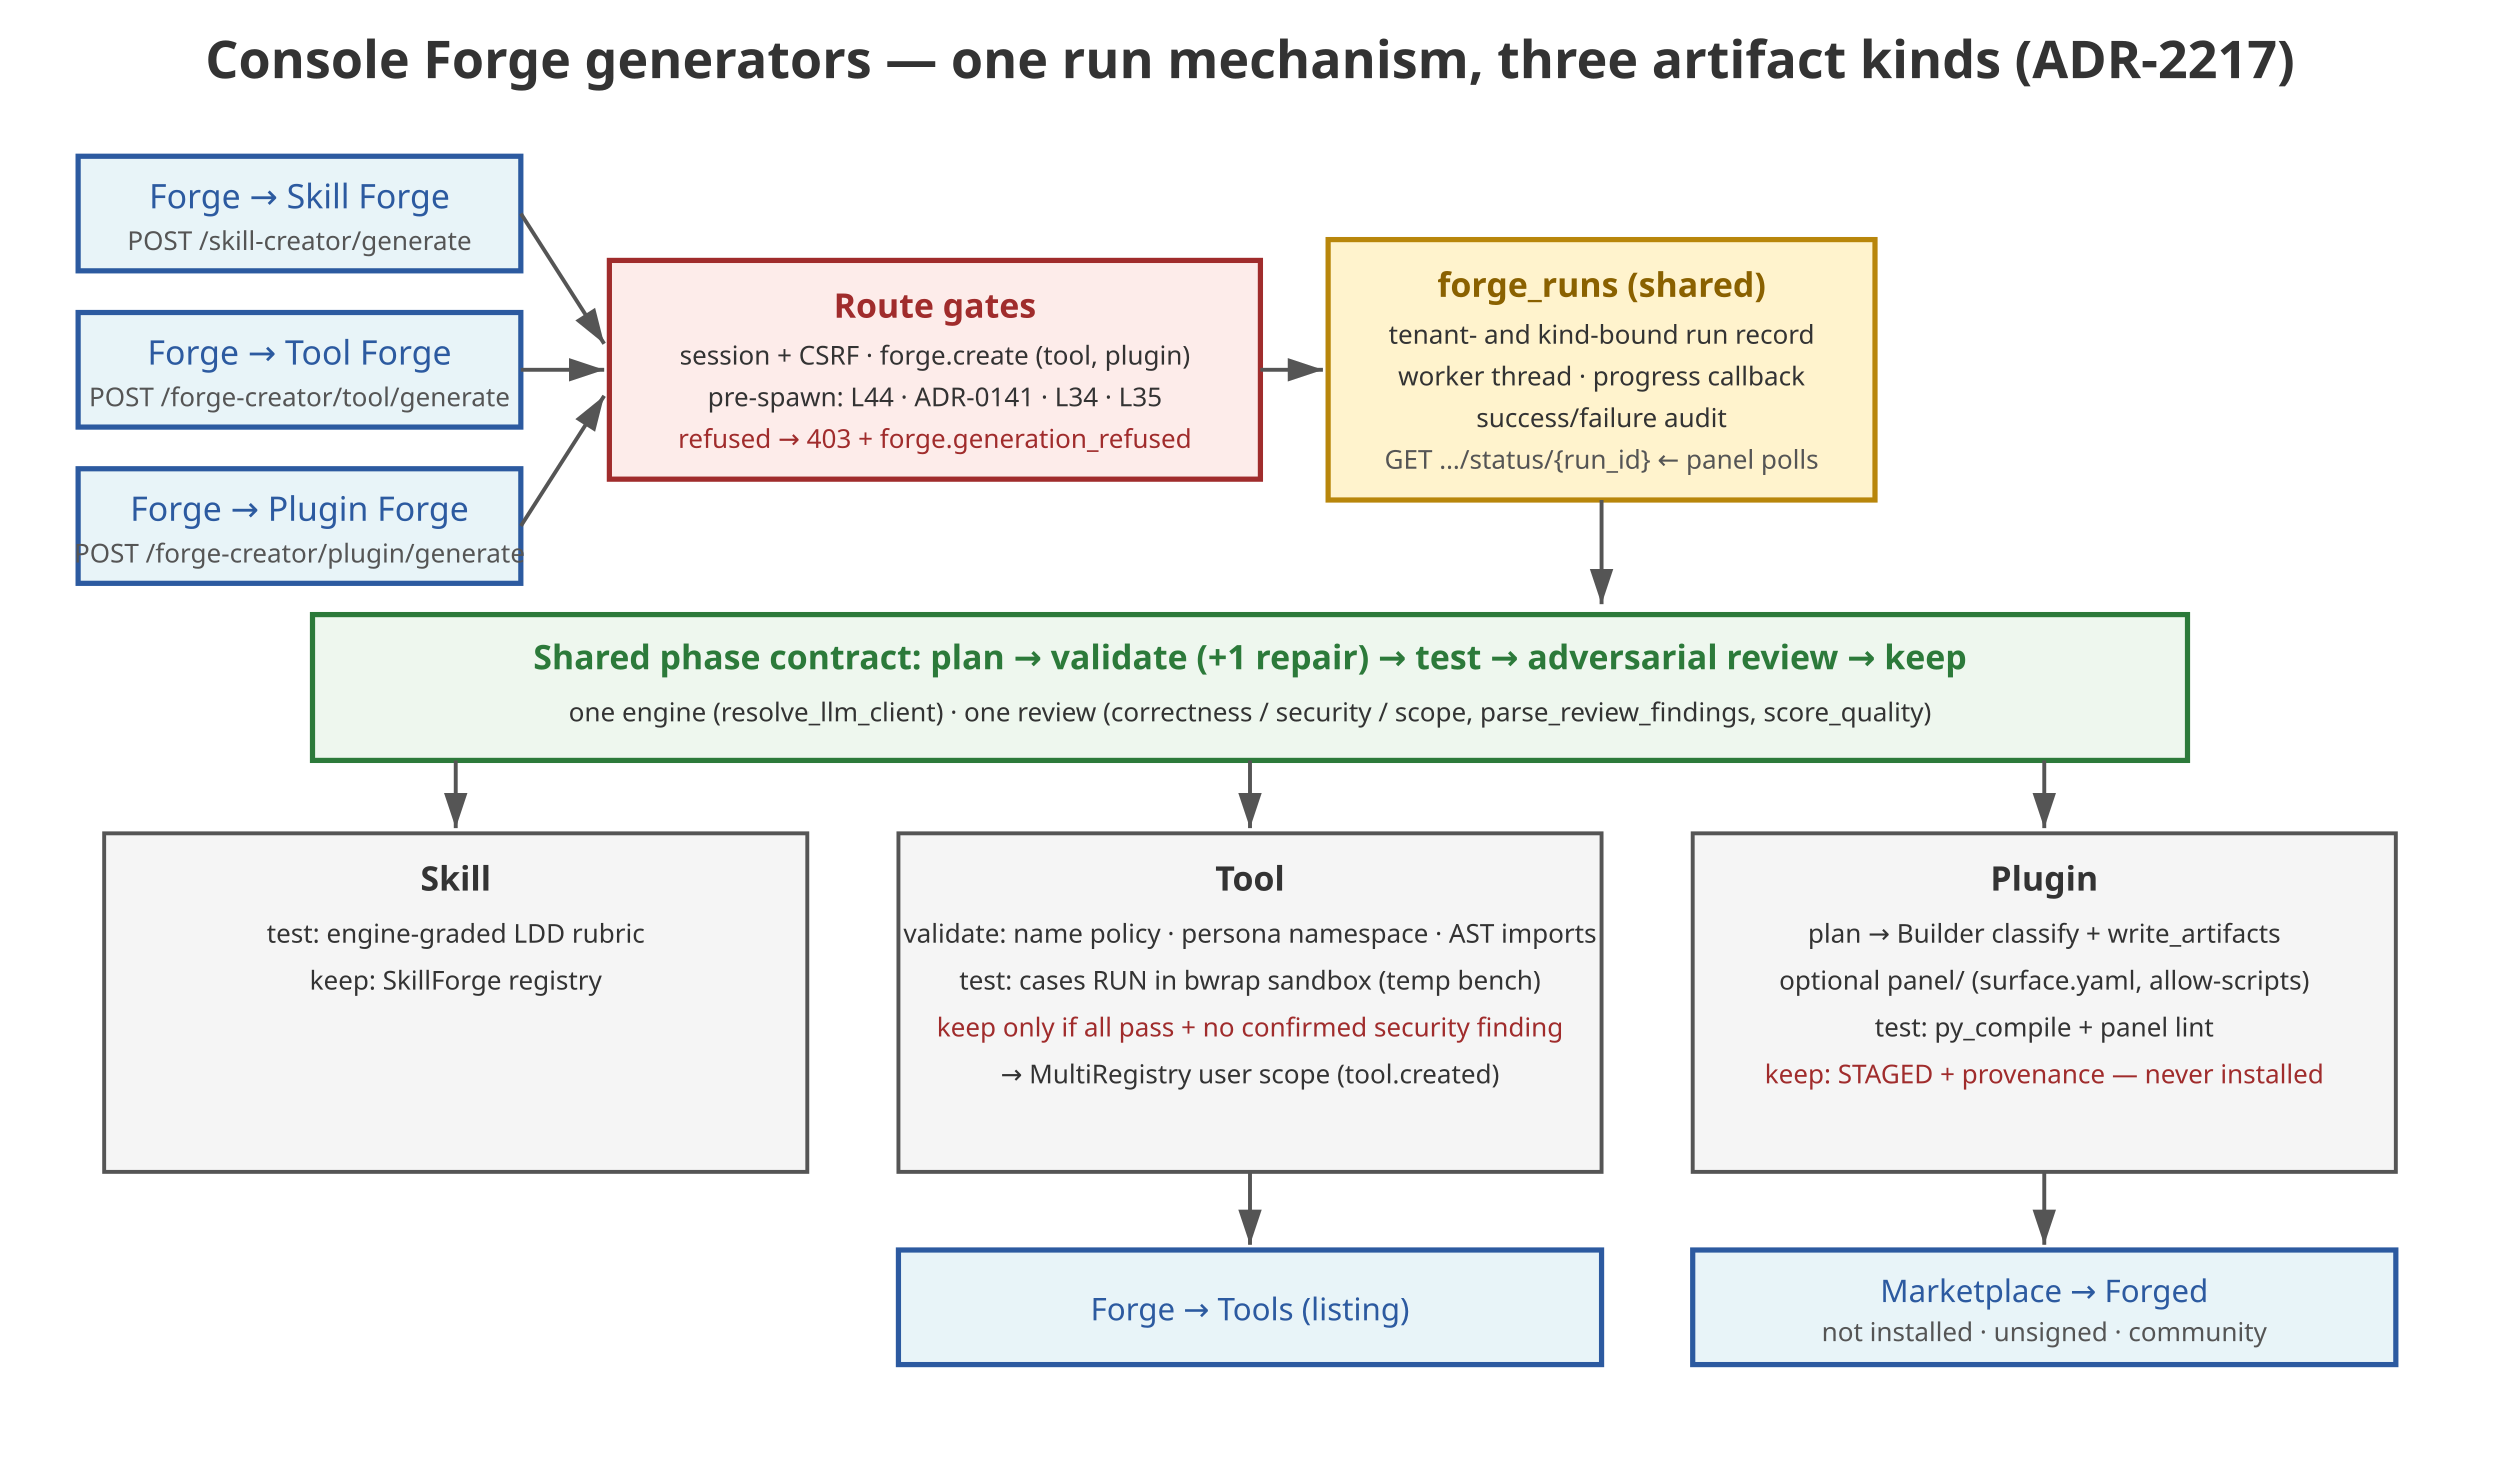
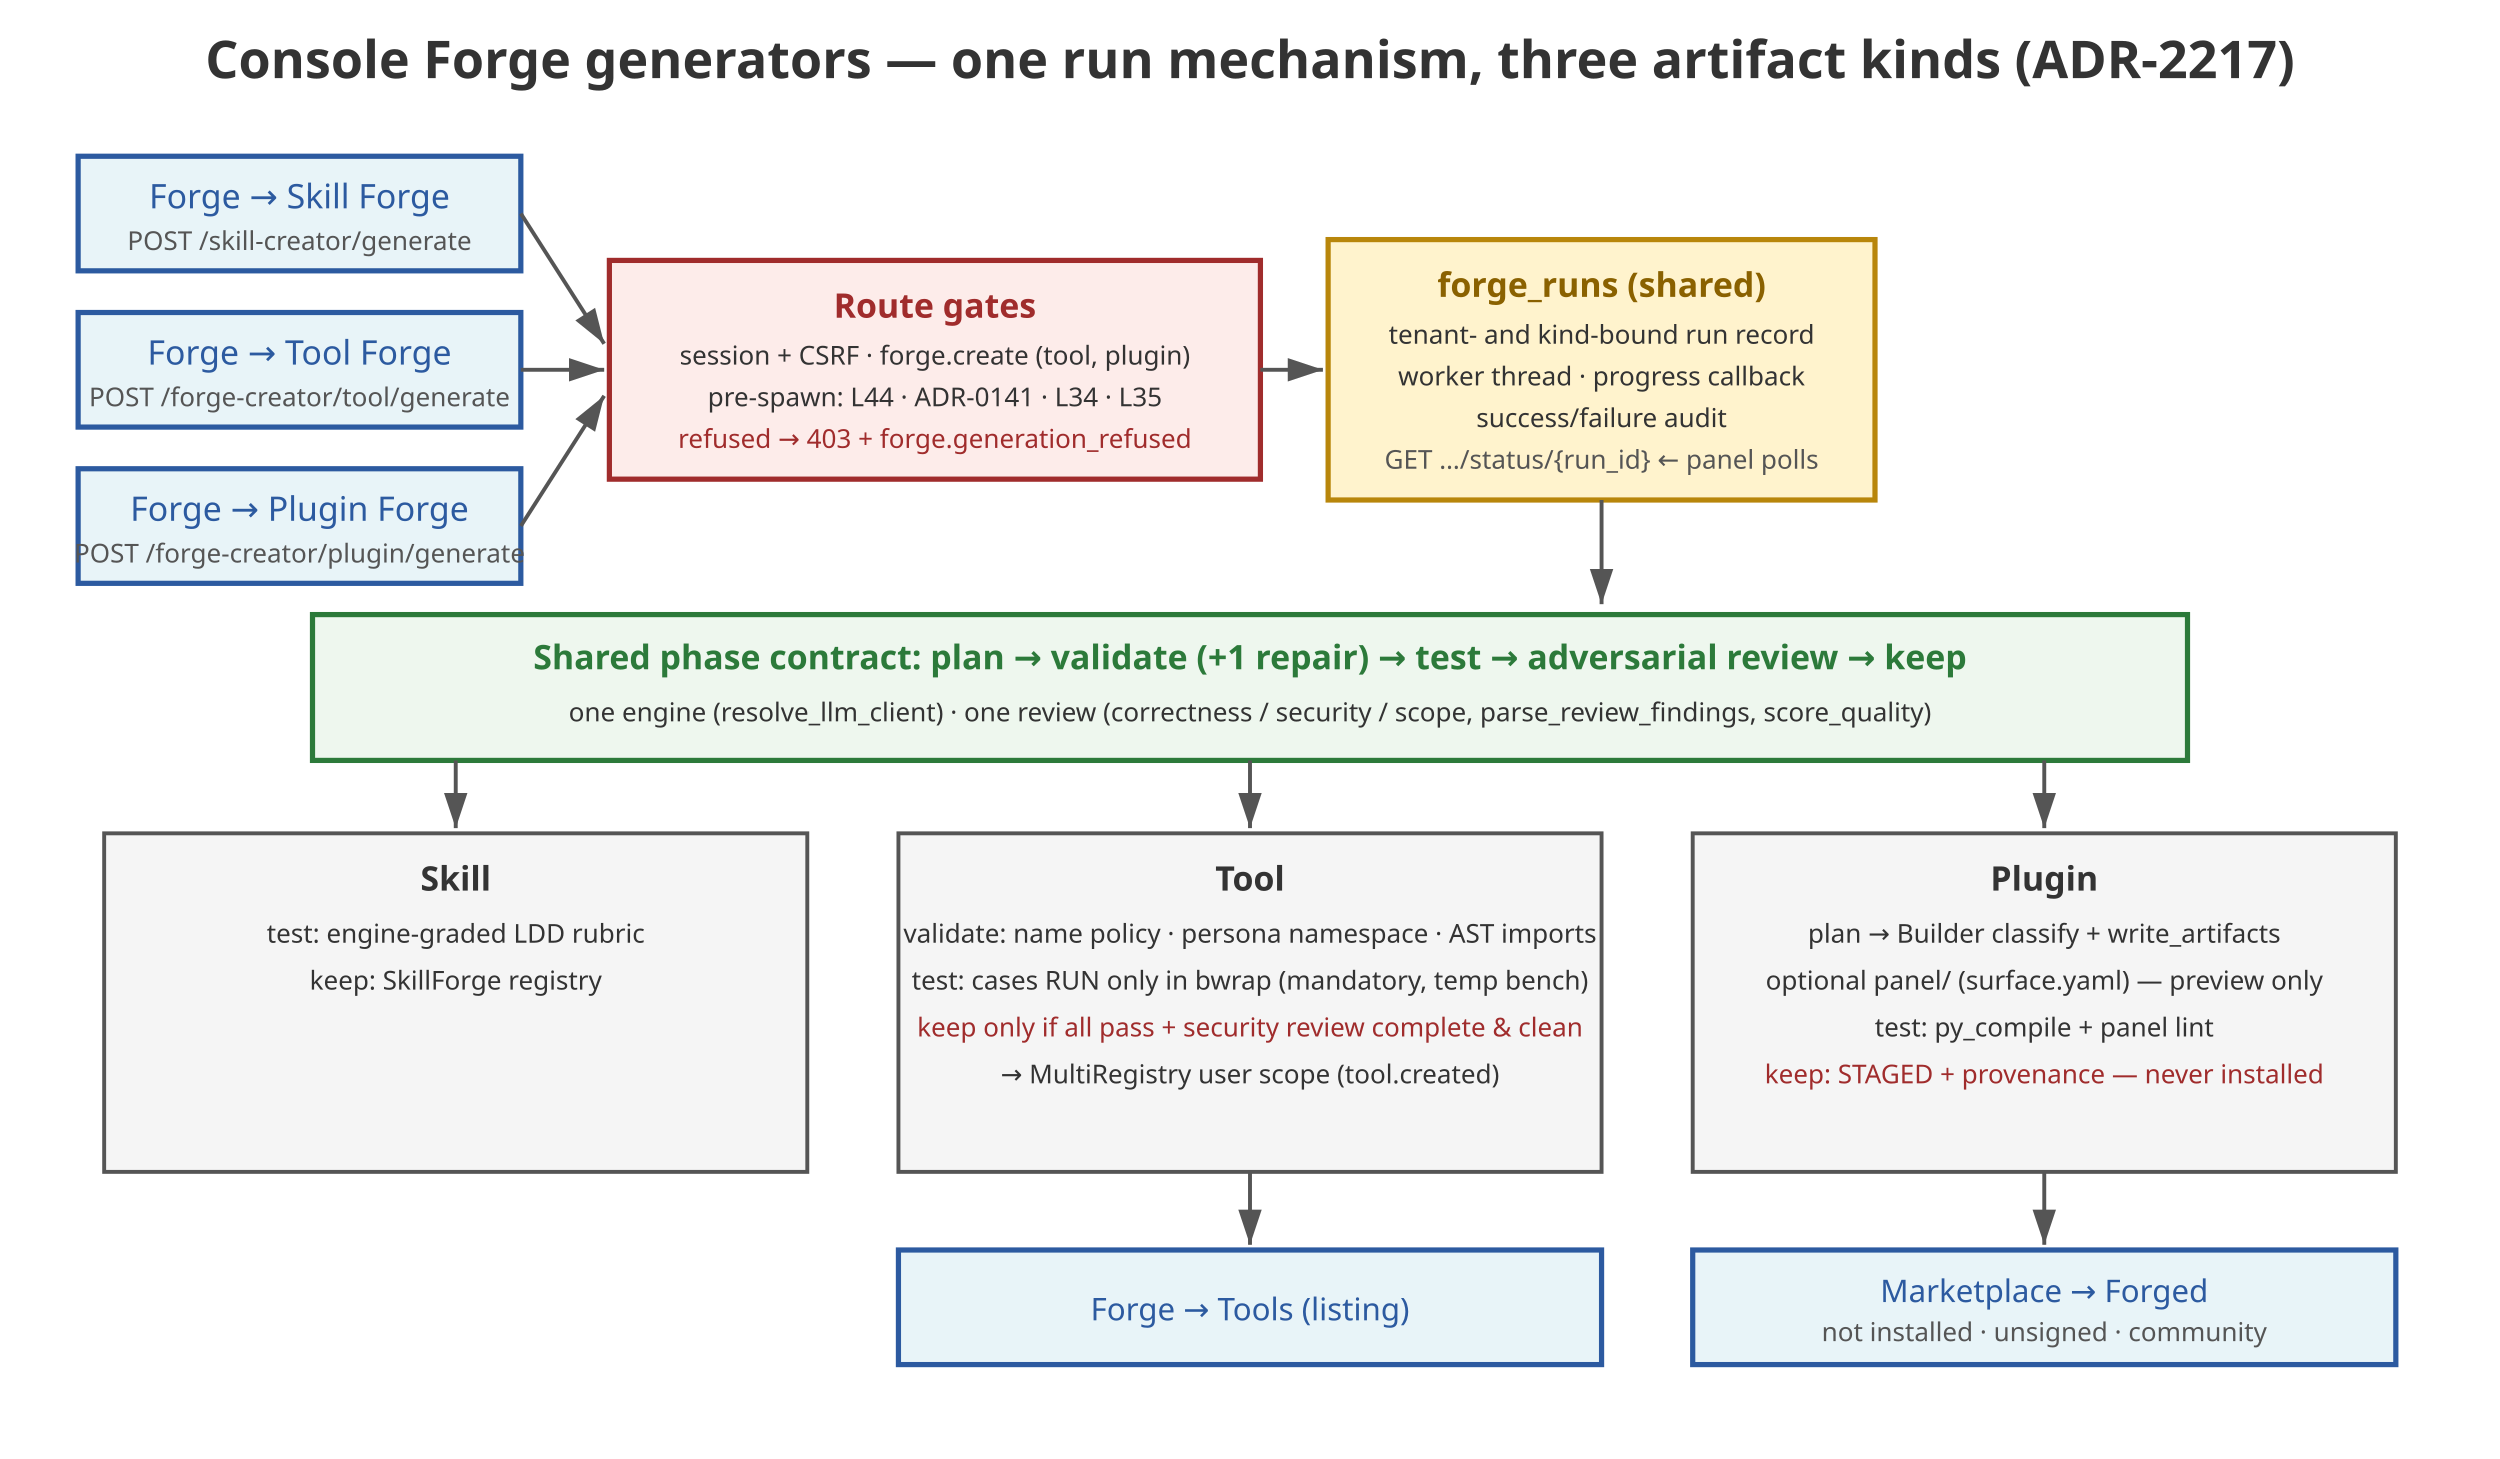
<svg xmlns="http://www.w3.org/2000/svg" viewBox="0 0 960 560" font-family="sans-serif">
  <defs>
    <marker id="arrow" markerWidth="10" markerHeight="10" refX="9" refY="3" orient="auto">
      <path d="M0,0 L0,6 L9,3 z" fill="#555" />
    </marker>
  </defs>
  <text x="480" y="30" font-size="20" font-weight="bold" text-anchor="middle" fill="#333">
    Console Forge generators — one run mechanism, three artifact kinds (ADR-2217)
  </text>
  <rect x="30" y="60" width="170" height="44" fill="#e8f4f8" stroke="#2c5aa0" stroke-width="2" />
  <text x="115" y="80" font-size="13" text-anchor="middle" fill="#2c5aa0">Forge → Skill Forge</text>
  <text x="115" y="96" font-size="10" text-anchor="middle" fill="#555">POST /skill-creator/generate</text>
  <rect x="30" y="120" width="170" height="44" fill="#e8f4f8" stroke="#2c5aa0" stroke-width="2" />
  <text x="115" y="140" font-size="13" text-anchor="middle" fill="#2c5aa0">Forge → Tool Forge</text>
  <text x="115" y="156" font-size="10" text-anchor="middle" fill="#555">POST /forge-creator/tool/generate</text>
  <rect x="30" y="180" width="170" height="44" fill="#e8f4f8" stroke="#2c5aa0" stroke-width="2" />
  <text x="115" y="200" font-size="13" text-anchor="middle" fill="#2c5aa0">Forge → Plugin Forge</text>
  <text x="115" y="216" font-size="10" text-anchor="middle" fill="#555">POST /forge-creator/plugin/generate</text>
  <line x1="200" y1="82" x2="232" y2="132" stroke="#555" stroke-width="1.5" marker-end="url(#arrow)" />
  <line x1="200" y1="142" x2="232" y2="142" stroke="#555" stroke-width="1.5" marker-end="url(#arrow)" />
  <line x1="200" y1="202" x2="232" y2="152" stroke="#555" stroke-width="1.5" marker-end="url(#arrow)" />
  <rect x="234" y="100" width="250" height="84" fill="#fdecea" stroke="#a02c2c" stroke-width="2" />
  <text x="359" y="122" font-size="13" font-weight="bold" text-anchor="middle" fill="#a02c2c">Route gates</text>
  <text x="359" y="140" font-size="10" text-anchor="middle" fill="#333">session + CSRF · forge.create (tool, plugin)</text>
  <text x="359" y="156" font-size="10" text-anchor="middle" fill="#333">pre-spawn: L44 · ADR-0141 · L34 · L35</text>
  <text x="359" y="172" font-size="10" text-anchor="middle" fill="#a02c2c">refused → 403 + forge.generation_refused</text>
  <line x1="484" y1="142" x2="508" y2="142" stroke="#555" stroke-width="1.5" marker-end="url(#arrow)" />
  <rect x="510" y="92" width="210" height="100" fill="#fff3cd" stroke="#b8860b" stroke-width="2" />
  <text x="615" y="114" font-size="13" font-weight="bold" text-anchor="middle" fill="#8a6100">forge_runs (shared)</text>
  <text x="615" y="132" font-size="10" text-anchor="middle" fill="#333">tenant- and kind-bound run record</text>
  <text x="615" y="148" font-size="10" text-anchor="middle" fill="#333">worker thread · progress callback</text>
  <text x="615" y="164" font-size="10" text-anchor="middle" fill="#333">success/failure audit</text>
  <text x="615" y="180" font-size="10" text-anchor="middle" fill="#555">GET …/status/{run_id} ← panel polls</text>
  <line x1="615" y1="192" x2="615" y2="232" stroke="#555" stroke-width="1.5" marker-end="url(#arrow)" />
  <rect x="120" y="236" width="720" height="56" fill="#eef7ee" stroke="#2c7a3a" stroke-width="2" />
  <text x="480" y="257" font-size="13" font-weight="bold" text-anchor="middle" fill="#2c7a3a">
    Shared phase contract: plan → validate (+1 repair) → test → adversarial review → keep
  </text>
  <text x="480" y="277" font-size="10" text-anchor="middle" fill="#333">
    one engine (resolve_llm_client) · one review (correctness / security / scope, parse_review_findings, score_quality)
  </text>
  <rect x="40" y="320" width="270" height="130" fill="#f5f5f5" stroke="#555" stroke-width="1.5" />
  <text x="175" y="342" font-size="13" font-weight="bold" text-anchor="middle" fill="#333">Skill</text>
  <text x="175" y="362" font-size="10" text-anchor="middle" fill="#333">test: engine-graded LDD rubric</text>
  <text x="175" y="380" font-size="10" text-anchor="middle" fill="#333">keep: SkillForge registry</text>
  <rect x="345" y="320" width="270" height="130" fill="#f5f5f5" stroke="#555" stroke-width="1.5" />
  <text x="480" y="342" font-size="13" font-weight="bold" text-anchor="middle" fill="#333">Tool</text>
  <text x="480" y="362" font-size="10" text-anchor="middle" fill="#333">validate: name policy · persona namespace · AST imports</text>
-   <text x="480" y="380" font-size="10" text-anchor="middle" fill="#333">test: cases RUN in bwrap sandbox (temp bench)</text>
-   <text x="480" y="398" font-size="10" text-anchor="middle" fill="#a02c2c">keep only if all pass + no confirmed security finding</text>
+   <text x="480" y="380" font-size="10" text-anchor="middle" fill="#333">test: cases RUN only in bwrap (mandatory, temp bench)</text>
+   <text x="480" y="398" font-size="10" text-anchor="middle" fill="#a02c2c">keep only if all pass + security review complete &amp; clean</text>
  <text x="480" y="416" font-size="10" text-anchor="middle" fill="#333">→ MultiRegistry user scope (tool.created)</text>
  <rect x="650" y="320" width="270" height="130" fill="#f5f5f5" stroke="#555" stroke-width="1.5" />
  <text x="785" y="342" font-size="13" font-weight="bold" text-anchor="middle" fill="#333">Plugin</text>
  <text x="785" y="362" font-size="10" text-anchor="middle" fill="#333">plan → Builder classify + write_artifacts</text>
-   <text x="785" y="380" font-size="10" text-anchor="middle" fill="#333">optional panel/ (surface.yaml, allow-scripts)</text>
+   <text x="785" y="380" font-size="10" text-anchor="middle" fill="#333">optional panel/ (surface.yaml) — preview only</text>
  <text x="785" y="398" font-size="10" text-anchor="middle" fill="#333">test: py_compile + panel lint</text>
  <text x="785" y="416" font-size="10" text-anchor="middle" fill="#a02c2c">keep: STAGED + provenance — never installed</text>
  <line x1="175" y1="292" x2="175" y2="318" stroke="#555" stroke-width="1.5" marker-end="url(#arrow)" />
  <line x1="480" y1="292" x2="480" y2="318" stroke="#555" stroke-width="1.5" marker-end="url(#arrow)" />
  <line x1="785" y1="292" x2="785" y2="318" stroke="#555" stroke-width="1.5" marker-end="url(#arrow)" />
  <rect x="345" y="480" width="270" height="44" fill="#e8f4f8" stroke="#2c5aa0" stroke-width="2" />
  <text x="480" y="507" font-size="12" text-anchor="middle" fill="#2c5aa0">Forge → Tools (listing)</text>
  <rect x="650" y="480" width="270" height="44" fill="#e8f4f8" stroke="#2c5aa0" stroke-width="2" />
  <text x="785" y="500" font-size="12" text-anchor="middle" fill="#2c5aa0">Marketplace → Forged</text>
  <text x="785" y="515" font-size="10" text-anchor="middle" fill="#555">not installed · unsigned · community</text>
  <line x1="480" y1="450" x2="480" y2="478" stroke="#555" stroke-width="1.5" marker-end="url(#arrow)" />
  <line x1="785" y1="450" x2="785" y2="478" stroke="#555" stroke-width="1.5" marker-end="url(#arrow)" />
</svg>
